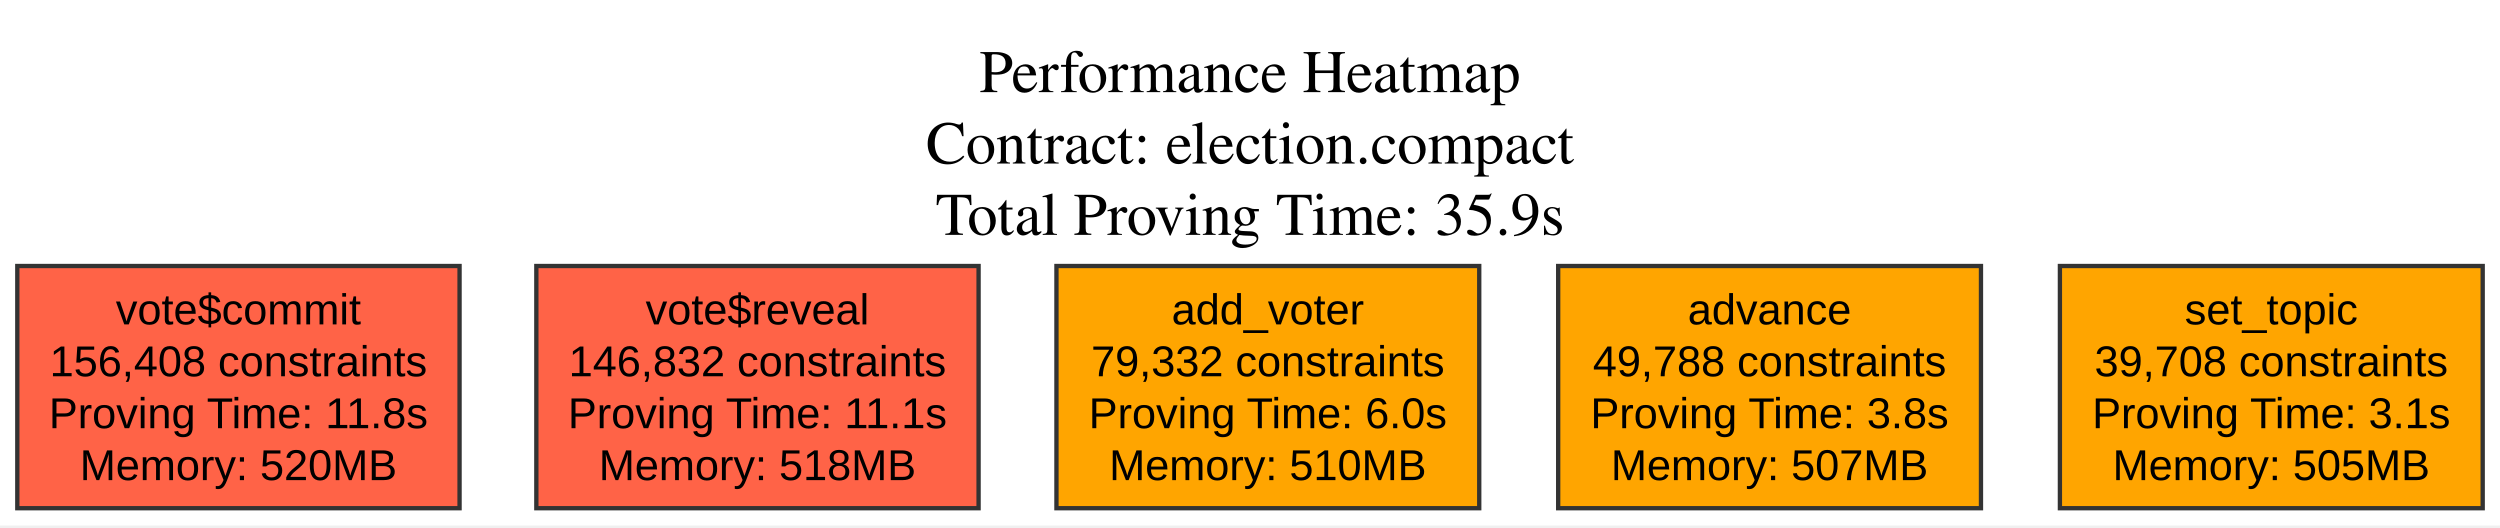
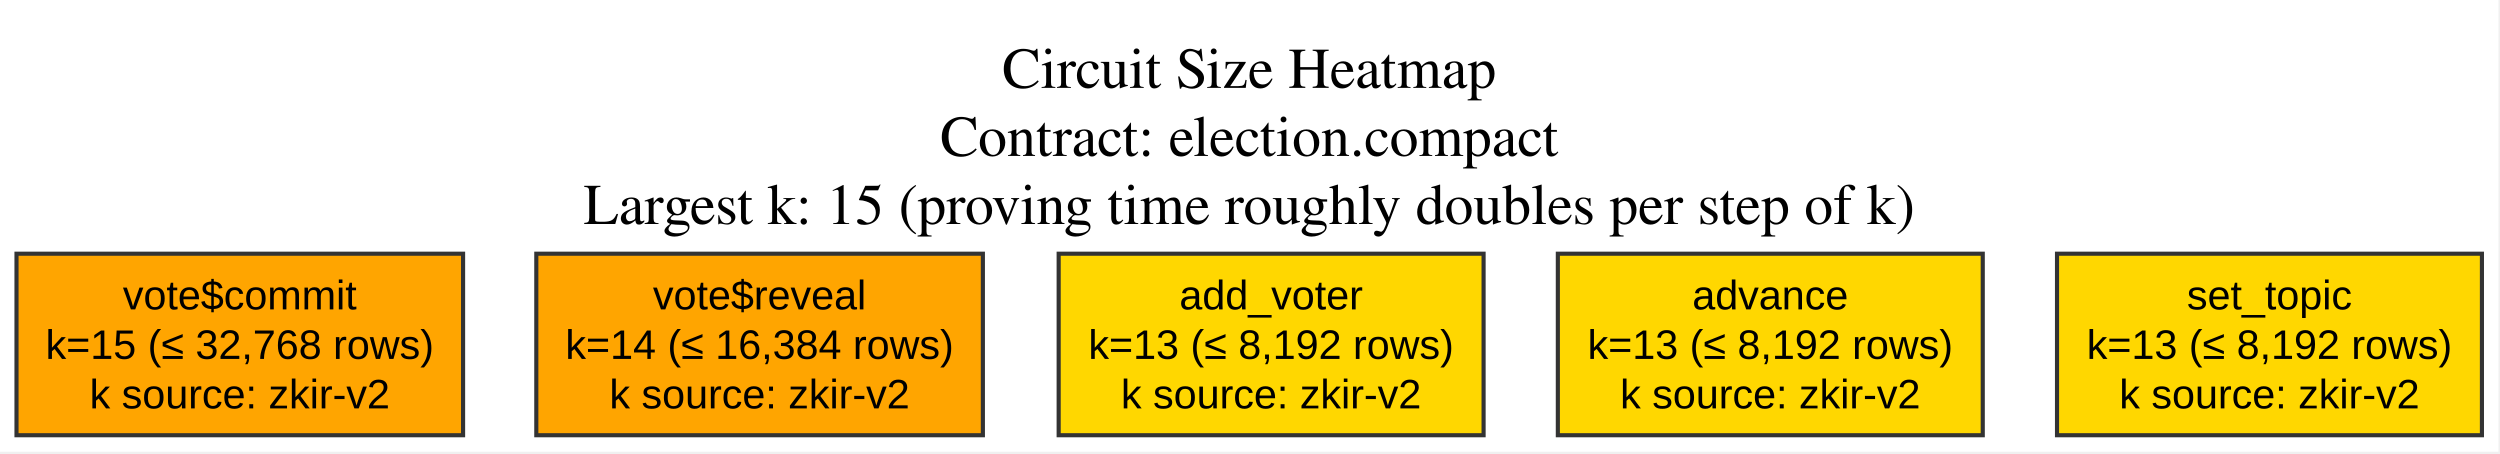
- <svg xmlns="http://www.w3.org/2000/svg" width="578pt" height="122pt" viewBox="0.00 0.00 578.00 122.00">
-   <g id="graph0" class="graph" transform="scale(1 1) rotate(0) translate(4 117.5)">
-     <polygon fill="#ffffff" stroke="none" points="-4,4 -4,-117.5 574,-117.5 574,4 -4,4" />
-     <text xml:space="preserve" text-anchor="middle" x="285" y="-96.2" font-family="Times,serif" font-size="14.00" fill="#000000">Performance Heatmap</text>
-     <text xml:space="preserve" text-anchor="middle" x="285" y="-79.7" font-family="Times,serif" font-size="14.00" fill="#000000">Contract: election.compact</text>
-     <text xml:space="preserve" text-anchor="middle" x="285" y="-63.2" font-family="Times,serif" font-size="14.00" fill="#000000">Total Proving Time: 35.9s</text>
+ <svg xmlns="http://www.w3.org/2000/svg" width="606pt" height="110pt" viewBox="0.00 0.00 606.00 110.00">
+   <g id="graph0" class="graph" transform="scale(1 1) rotate(0) translate(4 105.5)">
+     <polygon fill="#ffffff" stroke="none" points="-4,4 -4,-105.5 601.62,-105.5 601.62,4 -4,4" />
+     <text xml:space="preserve" text-anchor="middle" x="298.81" y="-84.2" font-family="Times,serif" font-size="14.00" fill="#000000">Circuit Size Heatmap</text>
+     <text xml:space="preserve" text-anchor="middle" x="298.81" y="-67.7" font-family="Times,serif" font-size="14.00" fill="#000000">Contract: election.compact</text>
+     <text xml:space="preserve" text-anchor="middle" x="298.81" y="-51.2" font-family="Times,serif" font-size="14.00" fill="#000000">Largest k: 15 (proving time roughly doubles per step of k)</text>
    <g id="node1" class="node">
-       <polygon fill="#ff6347" stroke="#333333" points="102.25,-56 0,-56 0,0 102.25,0 102.25,-56" />
-       <text xml:space="preserve" text-anchor="middle" x="51.12" y="-42.5" font-family="Arial" font-size="10.00" fill="#000000">vote$commit</text>
-       <text xml:space="preserve" text-anchor="middle" x="51.12" y="-30.5" font-family="Arial" font-size="10.00" fill="#000000">156,408 constraints</text>
-       <text xml:space="preserve" text-anchor="middle" x="51.12" y="-18.5" font-family="Arial" font-size="10.00" fill="#000000">Proving Time: 11.8s</text>
-       <text xml:space="preserve" text-anchor="middle" x="51.12" y="-6.5" font-family="Arial" font-size="10.00" fill="#000000">Memory: 520MB</text>
+       <polygon fill="#ffa500" stroke="#333333" points="108.25,-44 0,-44 0,0 108.25,0 108.25,-44" />
+       <text xml:space="preserve" text-anchor="middle" x="54.12" y="-30.5" font-family="Arial" font-size="10.00" fill="#000000">vote$commit</text>
+       <text xml:space="preserve" text-anchor="middle" x="54.12" y="-18.5" font-family="Arial" font-size="10.00" fill="#000000">k=15 (≤ 32,768 rows)</text>
+       <text xml:space="preserve" text-anchor="middle" x="54.12" y="-6.5" font-family="Arial" font-size="10.00" fill="#000000">k source: zkir-v2</text>
    </g>
    <g id="node2" class="node">
-       <polygon fill="#ff6347" stroke="#333333" points="222.25,-56 120,-56 120,0 222.25,0 222.25,-56" />
-       <text xml:space="preserve" text-anchor="middle" x="171.12" y="-42.5" font-family="Arial" font-size="10.00" fill="#000000">vote$reveal</text>
-       <text xml:space="preserve" text-anchor="middle" x="171.12" y="-30.5" font-family="Arial" font-size="10.00" fill="#000000">146,832 constraints</text>
-       <text xml:space="preserve" text-anchor="middle" x="171.12" y="-18.5" font-family="Arial" font-size="10.00" fill="#000000">Proving Time: 11.1s</text>
-       <text xml:space="preserve" text-anchor="middle" x="171.12" y="-6.5" font-family="Arial" font-size="10.00" fill="#000000">Memory: 518MB</text>
+       <polygon fill="#ffa500" stroke="#333333" points="234.25,-44 126,-44 126,0 234.25,0 234.25,-44" />
+       <text xml:space="preserve" text-anchor="middle" x="180.12" y="-30.5" font-family="Arial" font-size="10.00" fill="#000000">vote$reveal</text>
+       <text xml:space="preserve" text-anchor="middle" x="180.12" y="-18.5" font-family="Arial" font-size="10.00" fill="#000000">k=14 (≤ 16,384 rows)</text>
+       <text xml:space="preserve" text-anchor="middle" x="180.12" y="-6.5" font-family="Arial" font-size="10.00" fill="#000000">k source: zkir-v2</text>
    </g>
    <g id="node3" class="node">
-       <polygon fill="#ffa500" stroke="#333333" points="338,-56 240.25,-56 240.25,0 338,0 338,-56" />
-       <text xml:space="preserve" text-anchor="middle" x="289.12" y="-42.5" font-family="Arial" font-size="10.00" fill="#000000">add_voter</text>
-       <text xml:space="preserve" text-anchor="middle" x="289.12" y="-30.5" font-family="Arial" font-size="10.00" fill="#000000">79,332 constraints</text>
-       <text xml:space="preserve" text-anchor="middle" x="289.12" y="-18.5" font-family="Arial" font-size="10.00" fill="#000000">Proving Time: 6.0s</text>
-       <text xml:space="preserve" text-anchor="middle" x="289.12" y="-6.5" font-family="Arial" font-size="10.00" fill="#000000">Memory: 510MB</text>
+       <polygon fill="#ffd700" stroke="#333333" points="355.62,-44 252.62,-44 252.62,0 355.62,0 355.62,-44" />
+       <text xml:space="preserve" text-anchor="middle" x="304.12" y="-30.5" font-family="Arial" font-size="10.00" fill="#000000">add_voter</text>
+       <text xml:space="preserve" text-anchor="middle" x="304.12" y="-18.5" font-family="Arial" font-size="10.00" fill="#000000">k=13 (≤ 8,192 rows)</text>
+       <text xml:space="preserve" text-anchor="middle" x="304.12" y="-6.5" font-family="Arial" font-size="10.00" fill="#000000">k source: zkir-v2</text>
    </g>
    <g id="node4" class="node">
-       <polygon fill="#ffa500" stroke="#333333" points="454,-56 356.25,-56 356.25,0 454,0 454,-56" />
-       <text xml:space="preserve" text-anchor="middle" x="405.12" y="-42.5" font-family="Arial" font-size="10.00" fill="#000000">advance</text>
-       <text xml:space="preserve" text-anchor="middle" x="405.12" y="-30.5" font-family="Arial" font-size="10.00" fill="#000000">49,788 constraints</text>
-       <text xml:space="preserve" text-anchor="middle" x="405.12" y="-18.5" font-family="Arial" font-size="10.00" fill="#000000">Proving Time: 3.8s</text>
-       <text xml:space="preserve" text-anchor="middle" x="405.12" y="-6.5" font-family="Arial" font-size="10.00" fill="#000000">Memory: 507MB</text>
+       <polygon fill="#ffd700" stroke="#333333" points="476.62,-44 373.62,-44 373.62,0 476.62,0 476.62,-44" />
+       <text xml:space="preserve" text-anchor="middle" x="425.12" y="-30.5" font-family="Arial" font-size="10.00" fill="#000000">advance</text>
+       <text xml:space="preserve" text-anchor="middle" x="425.12" y="-18.5" font-family="Arial" font-size="10.00" fill="#000000">k=13 (≤ 8,192 rows)</text>
+       <text xml:space="preserve" text-anchor="middle" x="425.12" y="-6.5" font-family="Arial" font-size="10.00" fill="#000000">k source: zkir-v2</text>
    </g>
    <g id="node5" class="node">
-       <polygon fill="#ffa500" stroke="#333333" points="570,-56 472.25,-56 472.25,0 570,0 570,-56" />
-       <text xml:space="preserve" text-anchor="middle" x="521.12" y="-42.5" font-family="Arial" font-size="10.00" fill="#000000">set_topic</text>
-       <text xml:space="preserve" text-anchor="middle" x="521.12" y="-30.5" font-family="Arial" font-size="10.00" fill="#000000">39,708 constraints</text>
-       <text xml:space="preserve" text-anchor="middle" x="521.12" y="-18.5" font-family="Arial" font-size="10.00" fill="#000000">Proving Time: 3.1s</text>
-       <text xml:space="preserve" text-anchor="middle" x="521.12" y="-6.5" font-family="Arial" font-size="10.00" fill="#000000">Memory: 505MB</text>
+       <polygon fill="#ffd700" stroke="#333333" points="597.62,-44 494.62,-44 494.62,0 597.62,0 597.62,-44" />
+       <text xml:space="preserve" text-anchor="middle" x="546.12" y="-30.5" font-family="Arial" font-size="10.00" fill="#000000">set_topic</text>
+       <text xml:space="preserve" text-anchor="middle" x="546.12" y="-18.5" font-family="Arial" font-size="10.00" fill="#000000">k=13 (≤ 8,192 rows)</text>
+       <text xml:space="preserve" text-anchor="middle" x="546.12" y="-6.5" font-family="Arial" font-size="10.00" fill="#000000">k source: zkir-v2</text>
    </g>
  </g>
</svg>
